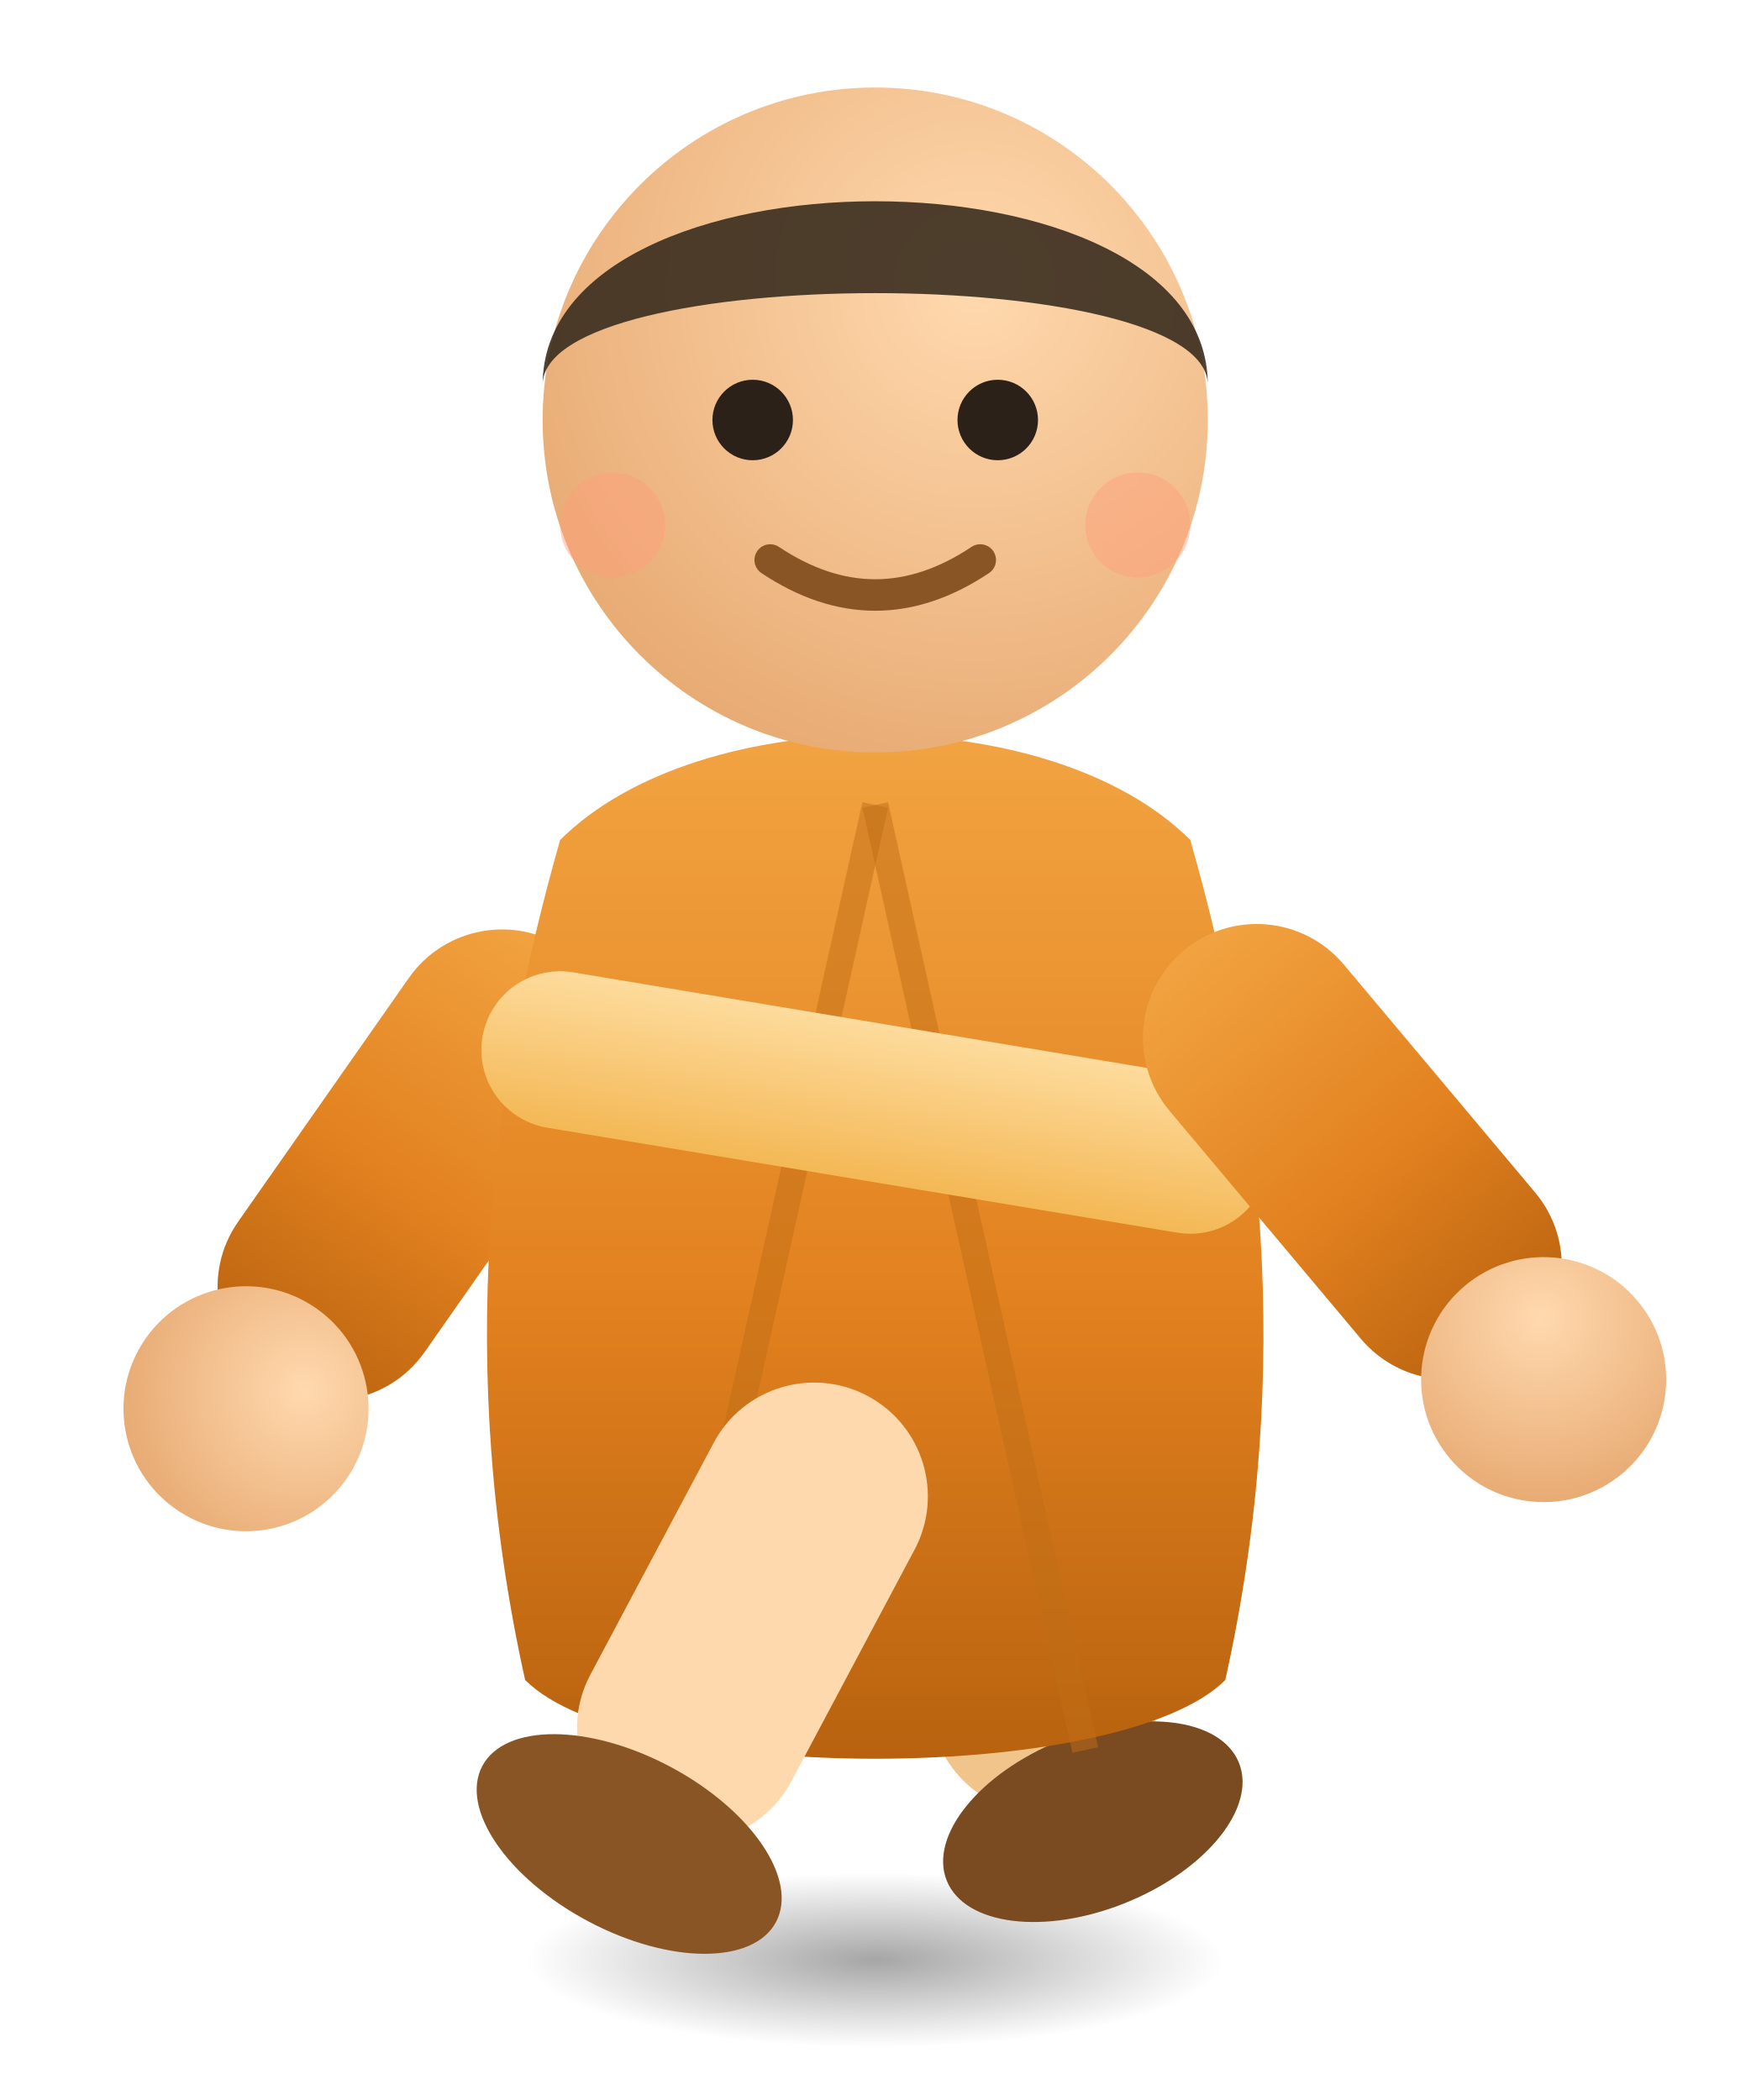
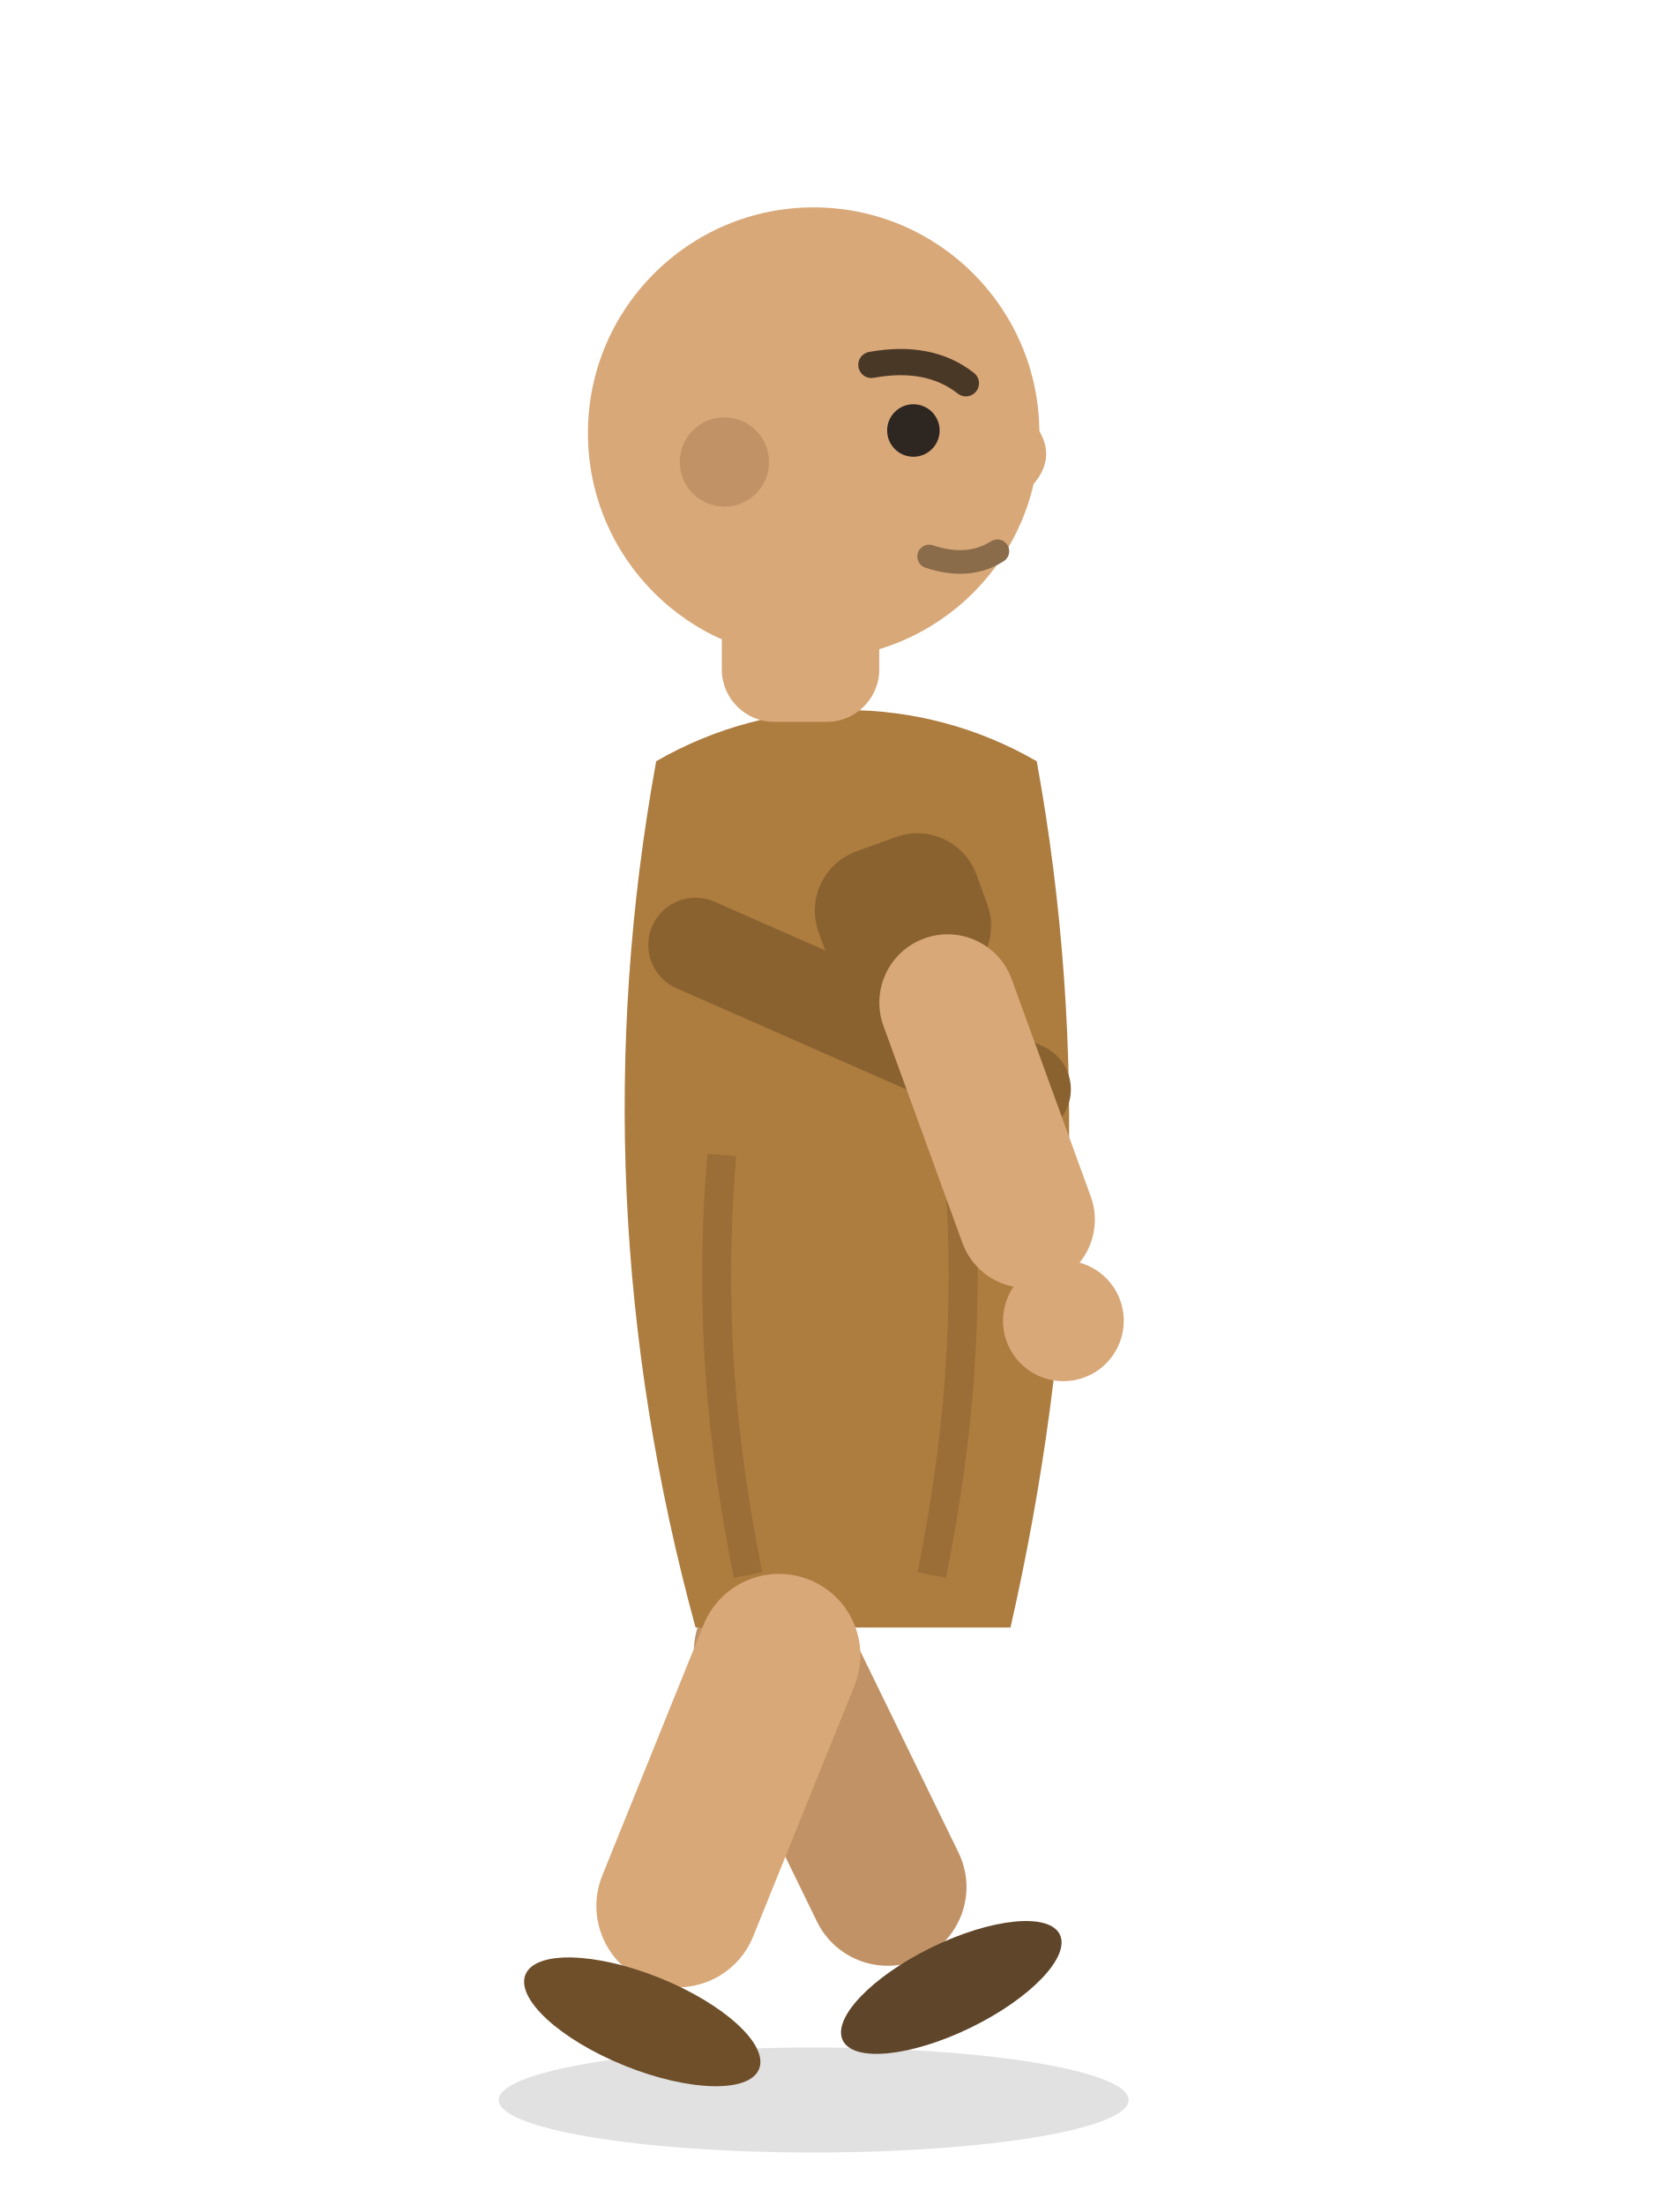
- <svg xmlns="http://www.w3.org/2000/svg" viewBox="0 0 100 120" width="100" height="120">
-   <defs>
-     <radialGradient id="skin3" cx="65%" cy="30%" r="75%">
-       <stop offset="0%" stop-color="#ffd9ae" />
-       <stop offset="100%" stop-color="#e8ab74" />
-     </radialGradient>
-     <linearGradient id="robe3" x1="0%" y1="0%" x2="0%" y2="100%">
-       <stop offset="0%" stop-color="#f2a341" />
-       <stop offset="55%" stop-color="#e2811f" />
-       <stop offset="100%" stop-color="#b8620f" />
-     </linearGradient>
-     <linearGradient id="sash3" x1="100%" y1="0%" x2="0%" y2="100%">
-       <stop offset="0%" stop-color="#ffe1a8" />
-       <stop offset="100%" stop-color="#f2b24a" />
-     </linearGradient>
-     <radialGradient id="shadow3" cx="50%" cy="50%" r="50%">
-       <stop offset="0%" stop-color="#000000" stop-opacity="0.35" />
-       <stop offset="100%" stop-color="#000000" stop-opacity="0" />
-     </radialGradient>
-   </defs>
-   <ellipse cx="50" cy="112" rx="20" ry="5" fill="url(#shadow3)" />
-   <g transform="rotate(35 32 54)">
-     <rect x="26" y="54" width="13" height="30" rx="6.5" fill="url(#robe3)" />
-     <circle cx="32.5" cy="86" r="7" fill="url(#skin3)" />
+ <svg xmlns="http://www.w3.org/2000/svg" viewBox="0 0 64 84" width="64" height="84">
+   <ellipse cx="31" cy="80" rx="12" ry="2" fill="#000000" opacity="0.12" />
+   <g transform="rotate(-26 29 62)">
+     <rect x="26" y="60" width="6" height="16" rx="3" fill="#c19265" />
+     <ellipse cx="29.5" cy="77.5" rx="4.6" ry="1.7" fill="#5f452a" />
  </g>
-   <g transform="rotate(-22 50 80)">
-     <rect x="46" y="80" width="13" height="26" rx="6.5" fill="#f0c48a" />
-     <ellipse cx="52.5" cy="107" rx="9" ry="5" fill="#7a4a20" />
+   <path d="M25 29 C23 40 23.5 51 26.5 62 L38.5 62 C41 51 41.5 40 39.5 29 C35 26.4 29.5 26.4 25 29 Z" fill="#ad7c3f" />
+   <path d="M26.5 36 L39 41.5" stroke="#8a6230" stroke-width="3.6" stroke-linecap="round" />
+   <path d="M27.5 44 C27 50 27.5 55 28.5 60 M36.5 44 C37 50 36.5 55 35.5 60" stroke="#8a6230" stroke-width="1.1" opacity="0.55" fill="none" />
+   <g transform="rotate(22 30 62)">
+     <rect x="27" y="60" width="6.2" height="16.5" rx="3.1" fill="#d8a878" />
+     <ellipse cx="30.5" cy="78" rx="4.8" ry="1.8" fill="#6e4f2a" />
  </g>
-   <path d="M32 48 C28 62 26 78 30 96 C36 102 64 102 70 96 C74 78 72 62 68 48 C60 40 40 40 32 48 Z" fill="url(#robe3)" />
-   <path d="M50 46 L38 100" stroke="#c06e15" stroke-width="1.5" opacity="0.5" fill="none" />
-   <path d="M50 46 L62 100" stroke="#c06e15" stroke-width="1.5" opacity="0.5" fill="none" />
-   <path d="M32 60 L68 66" stroke="url(#sash3)" stroke-width="9" stroke-linecap="round" />
-   <g transform="rotate(28 50 80)">
-     <rect x="43" y="80" width="13" height="28" rx="6.5" fill="#ffd9ae" />
-     <ellipse cx="49.5" cy="109" rx="9.5" ry="5" fill="#8a5525" />
-   </g>
-   <rect x="45" y="34" width="10" height="8" fill="url(#skin3)" />
-   <circle cx="50" cy="24" r="19" fill="url(#skin3)" />
-   <path d="M31 22 C31 8 69 8 69 22 C69 15 31 15 31 22 Z" fill="#3a2c1e" opacity="0.9" />
-   <circle cx="43" cy="24" r="2.3" fill="#2b2118" />
-   <circle cx="57" cy="24" r="2.3" fill="#2b2118" />
-   <path d="M44 32 Q50 36 56 32" stroke="#8a5525" stroke-width="1.8" fill="none" stroke-linecap="round" />
-   <circle cx="35" cy="30" r="3" fill="#ff9d7a" opacity="0.45" />
-   <circle cx="65" cy="30" r="3" fill="#ff9d7a" opacity="0.45" />
-   <g transform="rotate(-40 68 54)">
-     <rect x="61" y="54" width="13" height="30" rx="6.5" fill="url(#robe3)" />
-     <circle cx="67.5" cy="86" r="7" fill="url(#skin3)" />
+   <rect x="27.5" y="22.5" width="6" height="5" rx="2" fill="#d8a878" />
+   <circle cx="31" cy="16.5" r="8.6" fill="#d8a878" />
+   <path d="M38.9 15.6 Q41 17.5 38.5 19.2 L37 18.8 Z" fill="#d8a878" />
+   <circle cx="27.6" cy="17.6" r="1.7" fill="#c19265" />
+   <path d="M33.2 13.9 Q35.4 13.5 36.8 14.6" stroke="#4a3826" stroke-width="1" fill="none" stroke-linecap="round" />
+   <circle cx="34.8" cy="16.4" r="1" fill="#2e2620" />
+   <path d="M35.4 21.2 Q36.9 21.7 38 21" stroke="#8a6b4a" stroke-width="0.9" fill="none" stroke-linecap="round" />
+   <g transform="rotate(-20 34 33)">
+     <rect x="30.5" y="32" width="6.4" height="6" rx="2.4" fill="#8a6230" />
+     <rect x="31.6" y="36" width="5.2" height="14" rx="2.6" fill="#d8a878" />
+     <circle cx="34.2" cy="51.5" r="2.3" fill="#d8a878" />
  </g>
</svg>
